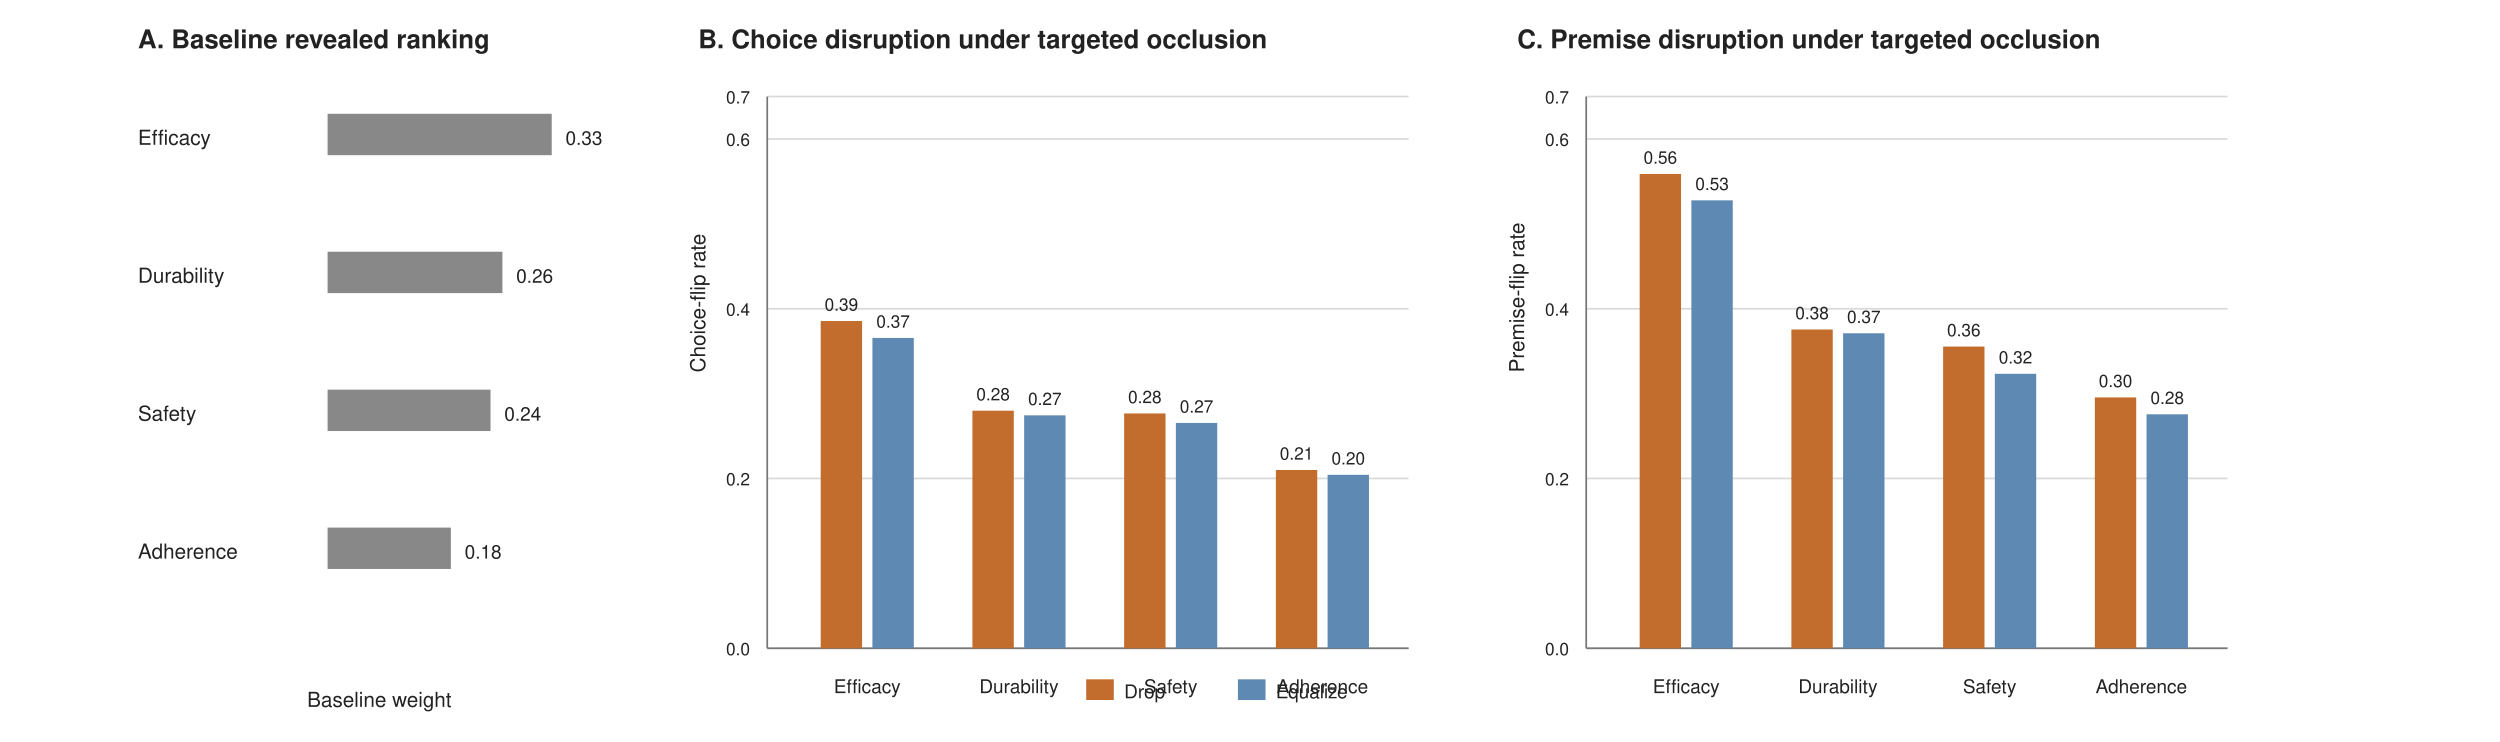
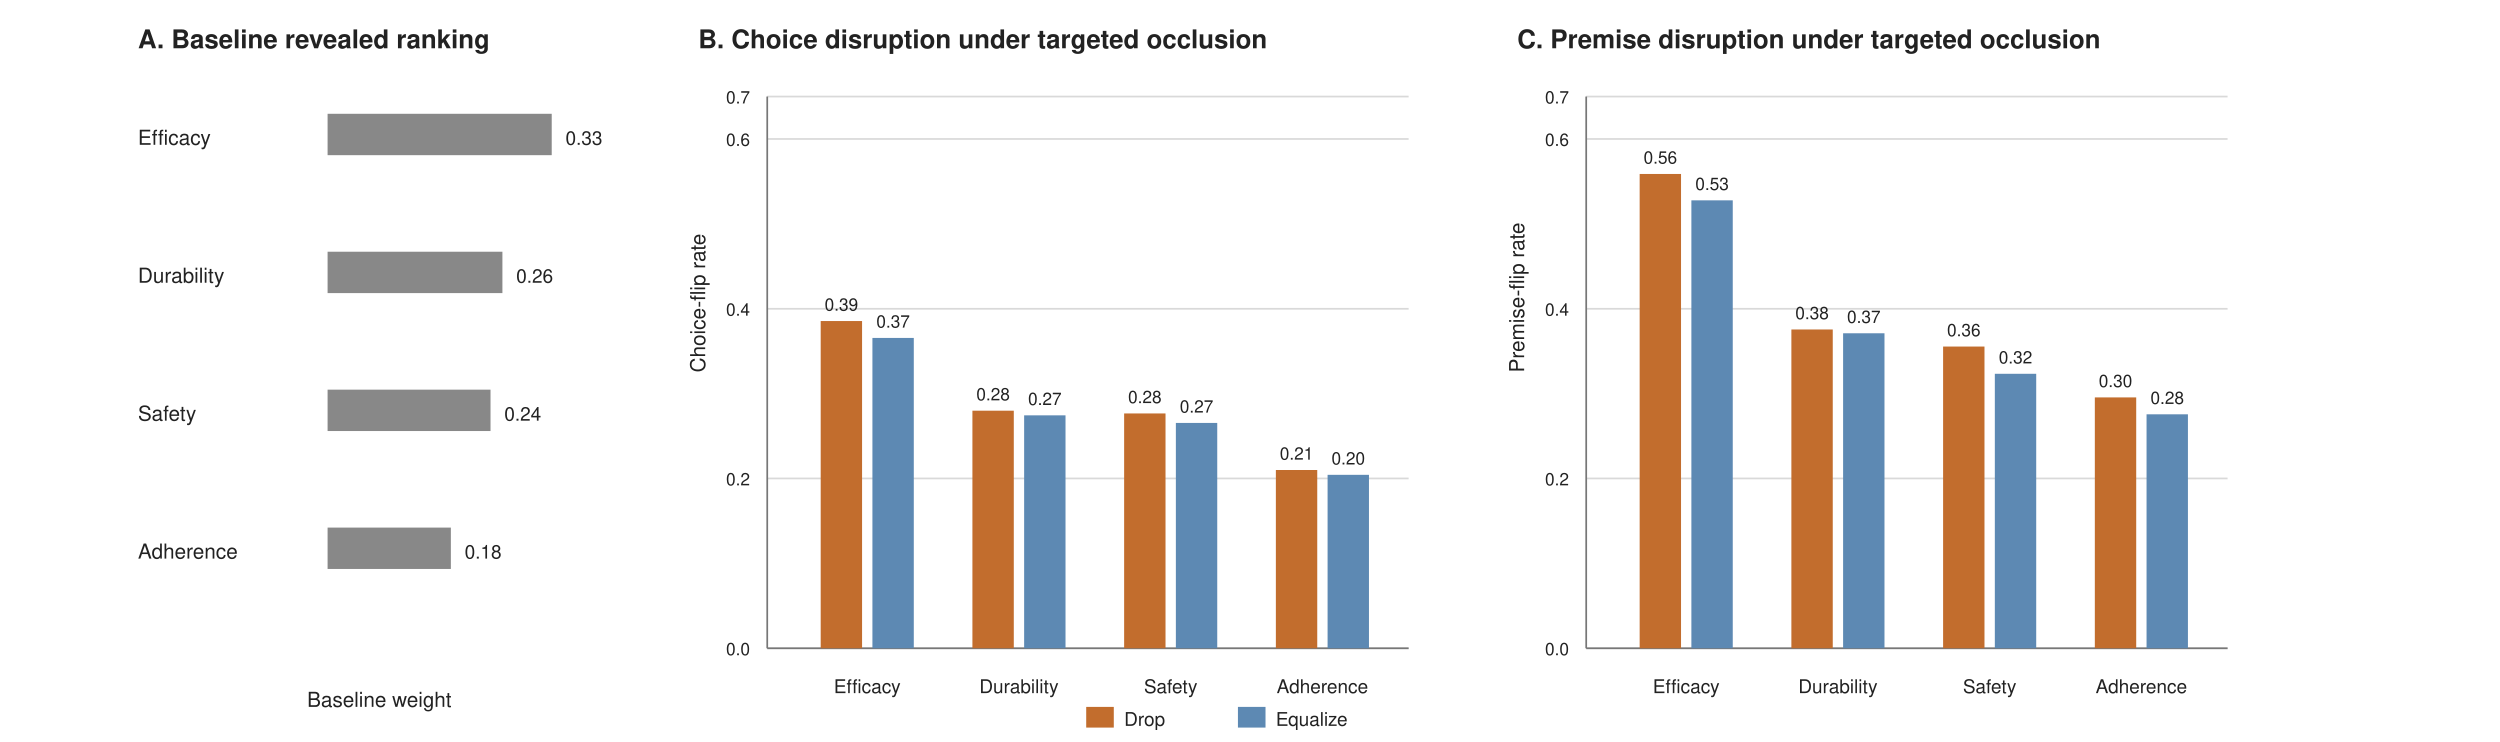
<svg xmlns="http://www.w3.org/2000/svg" width="1450" height="430" viewBox="0 0 1450 430">
  <text x="80.0" y="28.0" font-size="15" text-anchor="start" font-family="Helvetica, Arial, sans-serif" font-weight="bold" fill="#222222">A. Baseline revealed ranking</text>
  <text x="80.0" y="84.0" font-size="12" text-anchor="start" font-family="Helvetica, Arial, sans-serif" font-weight="normal" fill="#222222">Efficacy</text>
  <rect x="190.0" y="66.0" width="130.0" height="24.0" fill="#888888" stroke="none" />
  <text x="328.0" y="84.0" font-size="11" text-anchor="start" font-family="Helvetica, Arial, sans-serif" font-weight="normal" fill="#222222">0.33</text>
  <text x="80.0" y="164.0" font-size="12" text-anchor="start" font-family="Helvetica, Arial, sans-serif" font-weight="normal" fill="#222222">Durability</text>
  <rect x="190.0" y="146.0" width="101.4" height="24.0" fill="#888888" stroke="none" />
  <text x="299.4" y="164.0" font-size="11" text-anchor="start" font-family="Helvetica, Arial, sans-serif" font-weight="normal" fill="#222222">0.26</text>
  <text x="80.0" y="244.0" font-size="12" text-anchor="start" font-family="Helvetica, Arial, sans-serif" font-weight="normal" fill="#222222">Safety</text>
  <rect x="190.0" y="226.0" width="94.5" height="24.0" fill="#888888" stroke="none" />
  <text x="292.5" y="244.0" font-size="11" text-anchor="start" font-family="Helvetica, Arial, sans-serif" font-weight="normal" fill="#222222">0.24</text>
  <text x="80.0" y="324.0" font-size="12" text-anchor="start" font-family="Helvetica, Arial, sans-serif" font-weight="normal" fill="#222222">Adherence</text>
  <rect x="190.0" y="306.0" width="71.5" height="24.0" fill="#888888" stroke="none" />
  <text x="269.5" y="324.0" font-size="11" text-anchor="start" font-family="Helvetica, Arial, sans-serif" font-weight="normal" fill="#222222">0.18</text>
  <text x="220.0" y="410.0" font-size="12" text-anchor="middle" font-family="Helvetica, Arial, sans-serif" font-weight="normal" fill="#222222">Baseline weight</text>
  <text x="405.0" y="28.0" font-size="15" text-anchor="start" font-family="Helvetica, Arial, sans-serif" font-weight="bold" fill="#222222">B. Choice disruption under targeted occlusion</text>
  <line x1="445.0" y1="376.0" x2="817.0" y2="376.0" stroke="#d9d9d9" stroke-width="1.0" />
  <text x="435.0" y="380.0" font-size="10" text-anchor="end" font-family="Helvetica, Arial, sans-serif" font-weight="normal" fill="#222222">0.0</text>
  <line x1="445.0" y1="277.5" x2="817.0" y2="277.5" stroke="#d9d9d9" stroke-width="1.0" />
  <text x="435.0" y="281.5" font-size="10" text-anchor="end" font-family="Helvetica, Arial, sans-serif" font-weight="normal" fill="#222222">0.2</text>
  <line x1="445.0" y1="179.1" x2="817.0" y2="179.1" stroke="#d9d9d9" stroke-width="1.0" />
  <text x="435.0" y="183.1" font-size="10" text-anchor="end" font-family="Helvetica, Arial, sans-serif" font-weight="normal" fill="#222222">0.4</text>
  <line x1="445.0" y1="80.6" x2="817.0" y2="80.6" stroke="#d9d9d9" stroke-width="1.0" />
  <text x="435.0" y="84.6" font-size="10" text-anchor="end" font-family="Helvetica, Arial, sans-serif" font-weight="normal" fill="#222222">0.6</text>
  <line x1="445.0" y1="56.0" x2="817.0" y2="56.0" stroke="#d9d9d9" stroke-width="1.0" />
  <text x="435.0" y="60.0" font-size="10" text-anchor="end" font-family="Helvetica, Arial, sans-serif" font-weight="normal" fill="#222222">0.7</text>
  <line x1="445.0" y1="56.0" x2="445.0" y2="376.0" stroke="#777777" stroke-width="1.0" />
  <line x1="445.0" y1="376.0" x2="817.0" y2="376.0" stroke="#777777" stroke-width="1.0" />
  <text x="409.0" y="216.0" font-size="12" font-family="Helvetica, Arial, sans-serif" fill="#222222" transform="rotate(-90 409.0,216.0)">Choice-flip rate</text>
  <rect x="476.0" y="186.2" width="24.0" height="189.8" fill="#c26d2d" stroke="none" />
  <rect x="506.0" y="196.0" width="24.0" height="180.0" fill="#5d89b3" stroke="none" />
  <text x="488.0" y="180.2" font-size="10" text-anchor="middle" font-family="Helvetica, Arial, sans-serif" font-weight="normal" fill="#222222">0.39</text>
  <text x="518.0" y="190.0" font-size="10" text-anchor="middle" font-family="Helvetica, Arial, sans-serif" font-weight="normal" fill="#222222">0.37</text>
  <text x="503.0" y="402.0" font-size="11" text-anchor="middle" font-family="Helvetica, Arial, sans-serif" font-weight="normal" fill="#222222">Efficacy</text>
  <rect x="564.0" y="238.2" width="24.0" height="137.8" fill="#c26d2d" stroke="none" />
  <rect x="594.0" y="240.9" width="24.0" height="135.1" fill="#5d89b3" stroke="none" />
  <text x="576.0" y="232.2" font-size="10" text-anchor="middle" font-family="Helvetica, Arial, sans-serif" font-weight="normal" fill="#222222">0.28</text>
  <text x="606.0" y="234.9" font-size="10" text-anchor="middle" font-family="Helvetica, Arial, sans-serif" font-weight="normal" fill="#222222">0.27</text>
  <text x="591.0" y="402.0" font-size="11" text-anchor="middle" font-family="Helvetica, Arial, sans-serif" font-weight="normal" fill="#222222">Durability</text>
  <rect x="652.0" y="239.8" width="24.0" height="136.2" fill="#c26d2d" stroke="none" />
  <rect x="682.0" y="245.3" width="24.0" height="130.7" fill="#5d89b3" stroke="none" />
  <text x="664.0" y="233.8" font-size="10" text-anchor="middle" font-family="Helvetica, Arial, sans-serif" font-weight="normal" fill="#222222">0.28</text>
  <text x="694.0" y="239.3" font-size="10" text-anchor="middle" font-family="Helvetica, Arial, sans-serif" font-weight="normal" fill="#222222">0.27</text>
  <text x="679.0" y="402.0" font-size="11" text-anchor="middle" font-family="Helvetica, Arial, sans-serif" font-weight="normal" fill="#222222">Safety</text>
  <rect x="740.0" y="272.6" width="24.0" height="103.4" fill="#c26d2d" stroke="none" />
  <rect x="770.0" y="275.4" width="24.0" height="100.6" fill="#5d89b3" stroke="none" />
  <text x="752.0" y="266.6" font-size="10" text-anchor="middle" font-family="Helvetica, Arial, sans-serif" font-weight="normal" fill="#222222">0.21</text>
  <text x="782.0" y="269.4" font-size="10" text-anchor="middle" font-family="Helvetica, Arial, sans-serif" font-weight="normal" fill="#222222">0.20</text>
  <text x="767.0" y="402.0" font-size="11" text-anchor="middle" font-family="Helvetica, Arial, sans-serif" font-weight="normal" fill="#222222">Adherence</text>
  <text x="880.0" y="28.0" font-size="15" text-anchor="start" font-family="Helvetica, Arial, sans-serif" font-weight="bold" fill="#222222">C. Premise disruption under targeted occlusion</text>
  <line x1="920.0" y1="376.0" x2="1292.0" y2="376.0" stroke="#d9d9d9" stroke-width="1.0" />
  <text x="910.0" y="380.0" font-size="10" text-anchor="end" font-family="Helvetica, Arial, sans-serif" font-weight="normal" fill="#222222">0.0</text>
  <line x1="920.0" y1="277.5" x2="1292.0" y2="277.5" stroke="#d9d9d9" stroke-width="1.0" />
  <text x="910.0" y="281.5" font-size="10" text-anchor="end" font-family="Helvetica, Arial, sans-serif" font-weight="normal" fill="#222222">0.2</text>
  <line x1="920.0" y1="179.1" x2="1292.0" y2="179.1" stroke="#d9d9d9" stroke-width="1.0" />
  <text x="910.0" y="183.1" font-size="10" text-anchor="end" font-family="Helvetica, Arial, sans-serif" font-weight="normal" fill="#222222">0.4</text>
  <line x1="920.0" y1="80.6" x2="1292.0" y2="80.6" stroke="#d9d9d9" stroke-width="1.0" />
  <text x="910.0" y="84.6" font-size="10" text-anchor="end" font-family="Helvetica, Arial, sans-serif" font-weight="normal" fill="#222222">0.6</text>
  <line x1="920.0" y1="56.0" x2="1292.0" y2="56.0" stroke="#d9d9d9" stroke-width="1.0" />
  <text x="910.0" y="60.0" font-size="10" text-anchor="end" font-family="Helvetica, Arial, sans-serif" font-weight="normal" fill="#222222">0.7</text>
  <line x1="920.0" y1="56.0" x2="920.0" y2="376.0" stroke="#777777" stroke-width="1.0" />
  <line x1="920.0" y1="376.0" x2="1292.0" y2="376.0" stroke="#777777" stroke-width="1.0" />
  <text x="884.0" y="216.0" font-size="12" font-family="Helvetica, Arial, sans-serif" fill="#222222" transform="rotate(-90 884.0,216.0)">Premise-flip rate</text>
  <rect x="951.0" y="100.9" width="24.0" height="275.1" fill="#c26d2d" stroke="none" />
  <rect x="981.0" y="116.2" width="24.0" height="259.8" fill="#5d89b3" stroke="none" />
  <text x="963.0" y="94.9" font-size="10" text-anchor="middle" font-family="Helvetica, Arial, sans-serif" font-weight="normal" fill="#222222">0.56</text>
  <text x="993.0" y="110.2" font-size="10" text-anchor="middle" font-family="Helvetica, Arial, sans-serif" font-weight="normal" fill="#222222">0.53</text>
  <text x="978.0" y="402.0" font-size="11" text-anchor="middle" font-family="Helvetica, Arial, sans-serif" font-weight="normal" fill="#222222">Efficacy</text>
  <rect x="1039.0" y="191.1" width="24.0" height="184.9" fill="#c26d2d" stroke="none" />
  <rect x="1069.0" y="193.3" width="24.0" height="182.7" fill="#5d89b3" stroke="none" />
  <text x="1051.0" y="185.1" font-size="10" text-anchor="middle" font-family="Helvetica, Arial, sans-serif" font-weight="normal" fill="#222222">0.38</text>
  <text x="1081.0" y="187.3" font-size="10" text-anchor="middle" font-family="Helvetica, Arial, sans-serif" font-weight="normal" fill="#222222">0.37</text>
  <text x="1066.0" y="402.0" font-size="11" text-anchor="middle" font-family="Helvetica, Arial, sans-serif" font-weight="normal" fill="#222222">Durability</text>
  <rect x="1127.0" y="201.0" width="24.0" height="175.0" fill="#c26d2d" stroke="none" />
  <rect x="1157.0" y="216.8" width="24.0" height="159.2" fill="#5d89b3" stroke="none" />
  <text x="1139.0" y="195.0" font-size="10" text-anchor="middle" font-family="Helvetica, Arial, sans-serif" font-weight="normal" fill="#222222">0.36</text>
  <text x="1169.0" y="210.8" font-size="10" text-anchor="middle" font-family="Helvetica, Arial, sans-serif" font-weight="normal" fill="#222222">0.32</text>
  <text x="1154.0" y="402.0" font-size="11" text-anchor="middle" font-family="Helvetica, Arial, sans-serif" font-weight="normal" fill="#222222">Safety</text>
  <rect x="1215.0" y="230.5" width="24.0" height="145.5" fill="#c26d2d" stroke="none" />
  <rect x="1245.0" y="240.3" width="24.0" height="135.7" fill="#5d89b3" stroke="none" />
  <text x="1227.0" y="224.5" font-size="10" text-anchor="middle" font-family="Helvetica, Arial, sans-serif" font-weight="normal" fill="#222222">0.30</text>
  <text x="1257.0" y="234.3" font-size="10" text-anchor="middle" font-family="Helvetica, Arial, sans-serif" font-weight="normal" fill="#222222">0.28</text>
  <text x="1242.0" y="402.0" font-size="11" text-anchor="middle" font-family="Helvetica, Arial, sans-serif" font-weight="normal" fill="#222222">Adherence</text>
-   <rect x="630.0" y="394.0" width="16.0" height="12.0" fill="#c26d2d" stroke="none" />
-   <text x="652.0" y="405.0" font-size="11" text-anchor="start" font-family="Helvetica, Arial, sans-serif" font-weight="normal" fill="#222222">Drop</text>
-   <rect x="718.0" y="394.0" width="16.0" height="12.0" fill="#5d89b3" stroke="none" />
-   <text x="740.0" y="405.0" font-size="11" text-anchor="start" font-family="Helvetica, Arial, sans-serif" font-weight="normal" fill="#222222">Equalize</text>
+   <rect x="630.0" y="410.0" width="16.0" height="12.0" fill="#c26d2d" stroke="none" />
+   <text x="652.0" y="421.0" font-size="11" text-anchor="start" font-family="Helvetica, Arial, sans-serif" font-weight="normal" fill="#222222">Drop</text>
+   <rect x="718.0" y="410.0" width="16.0" height="12.0" fill="#5d89b3" stroke="none" />
+   <text x="740.0" y="421.0" font-size="11" text-anchor="start" font-family="Helvetica, Arial, sans-serif" font-weight="normal" fill="#222222">Equalize</text>
</svg>
